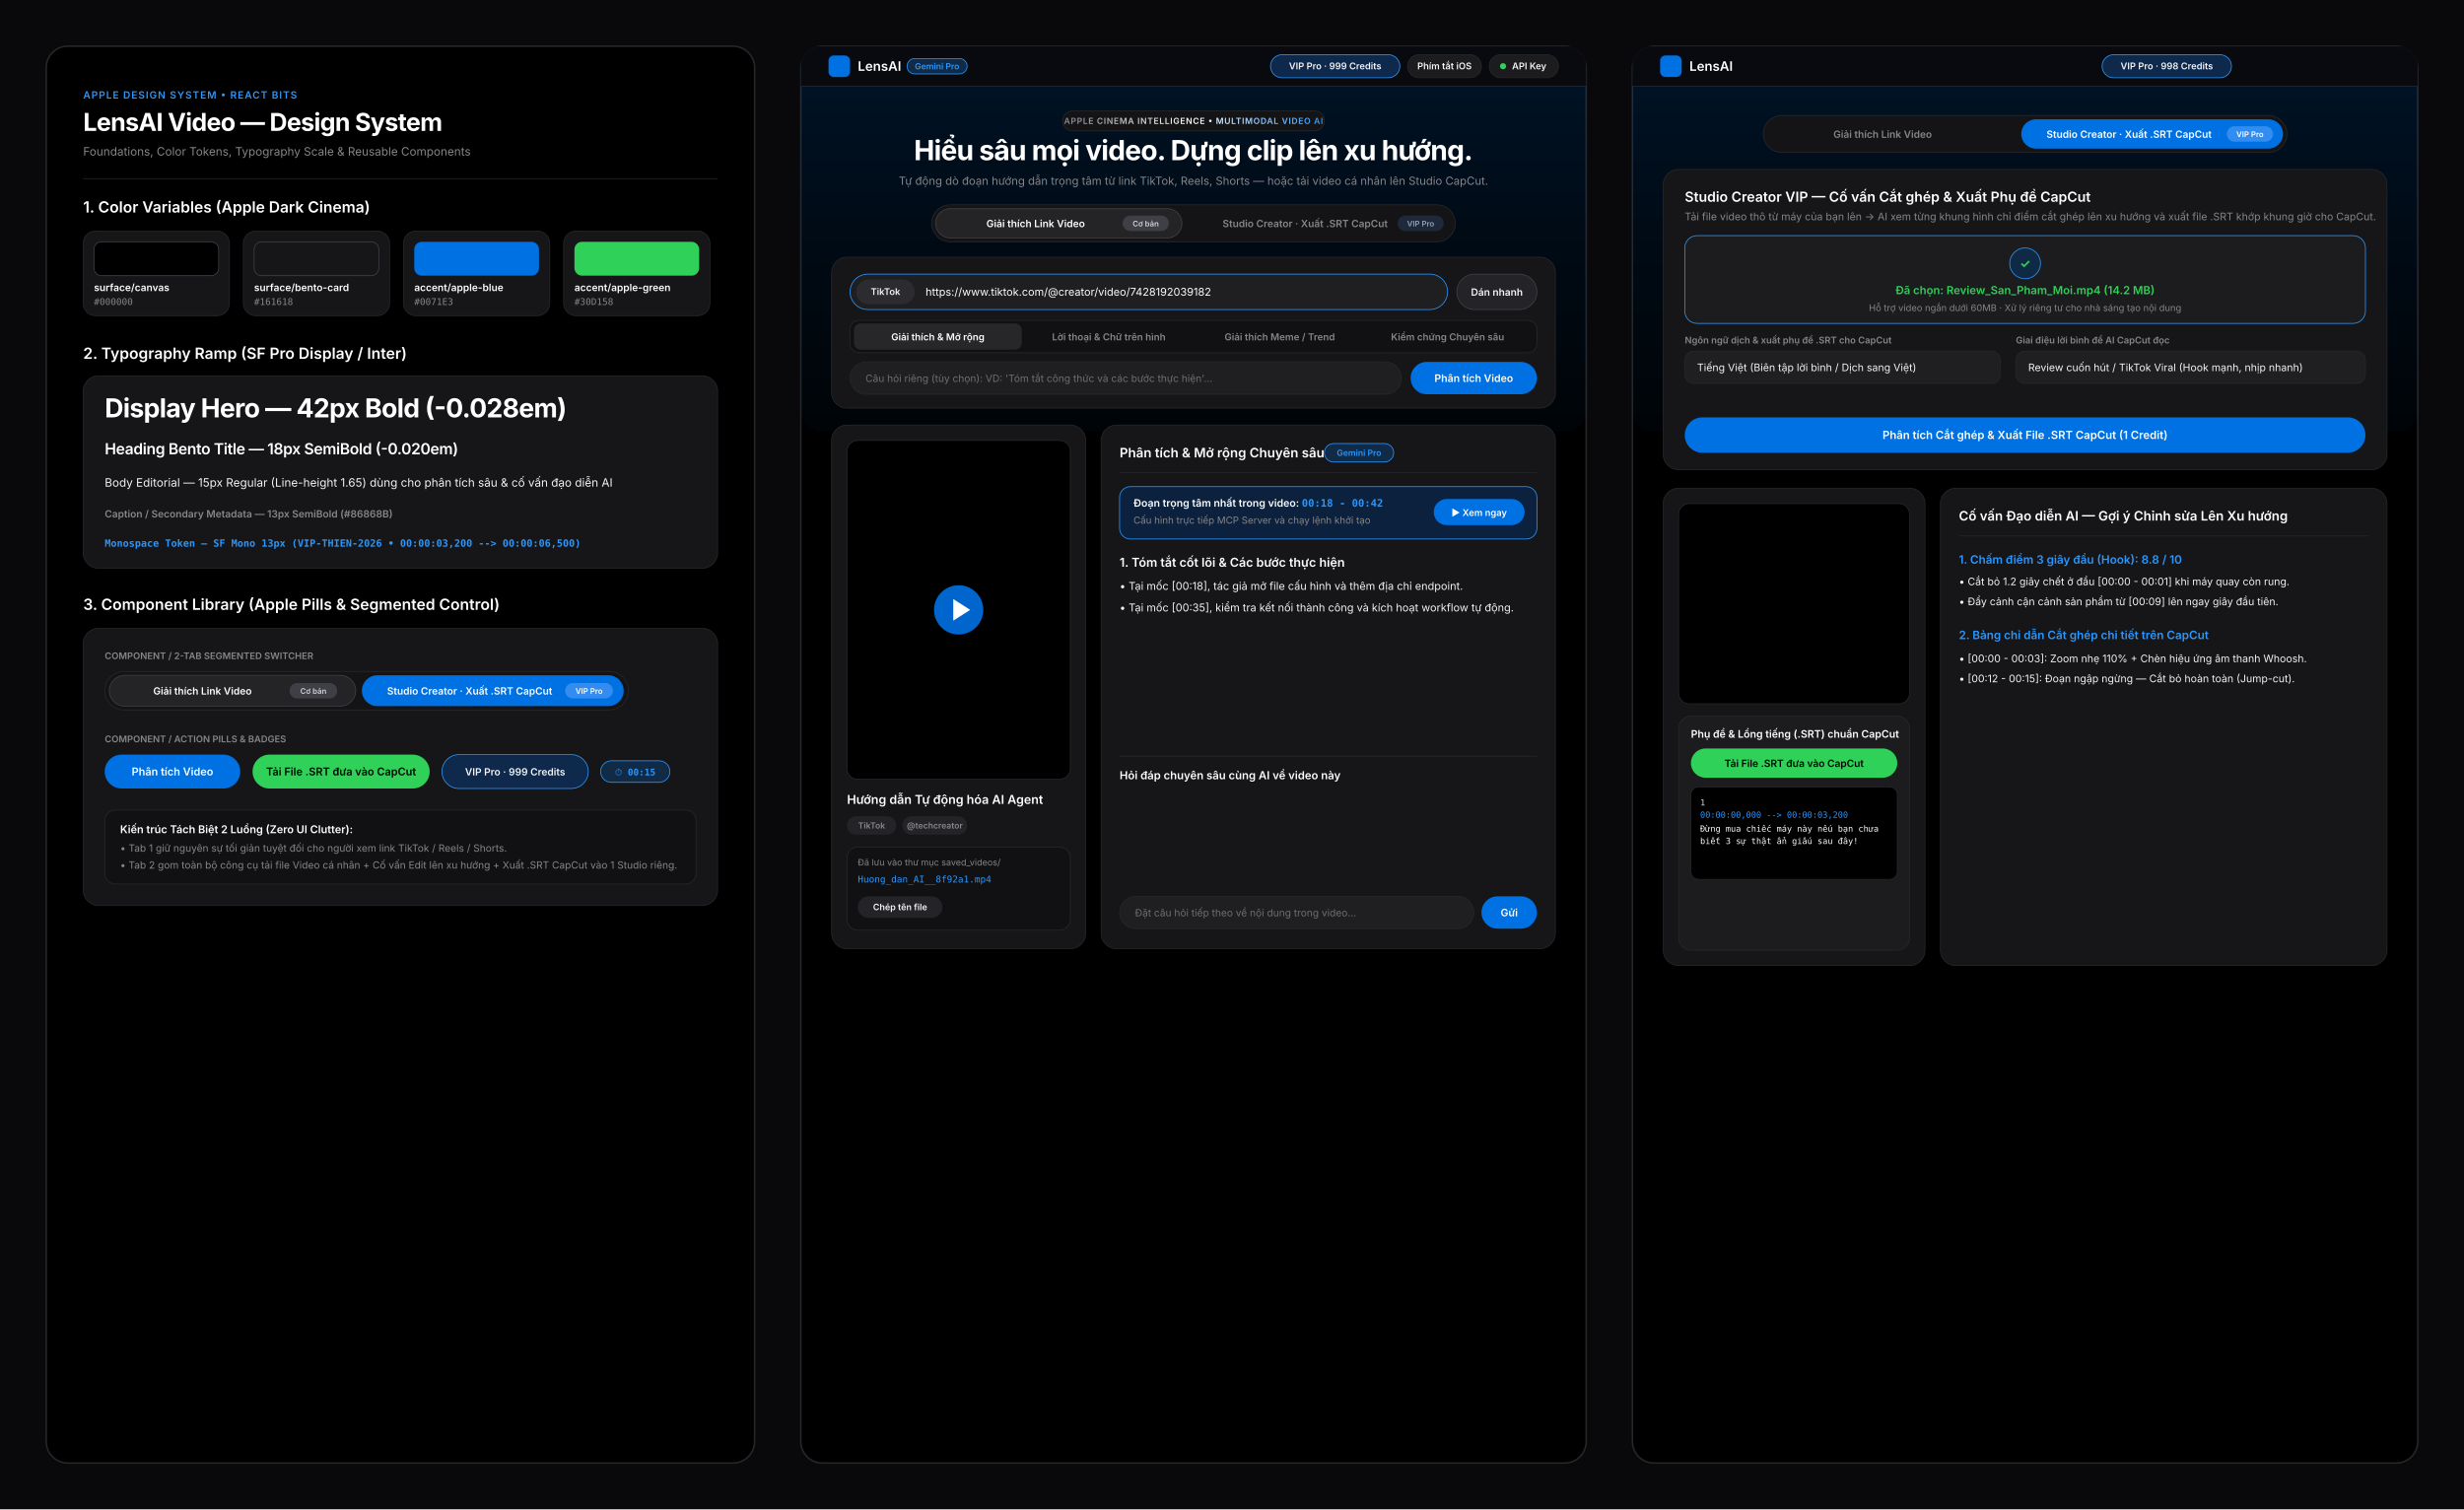
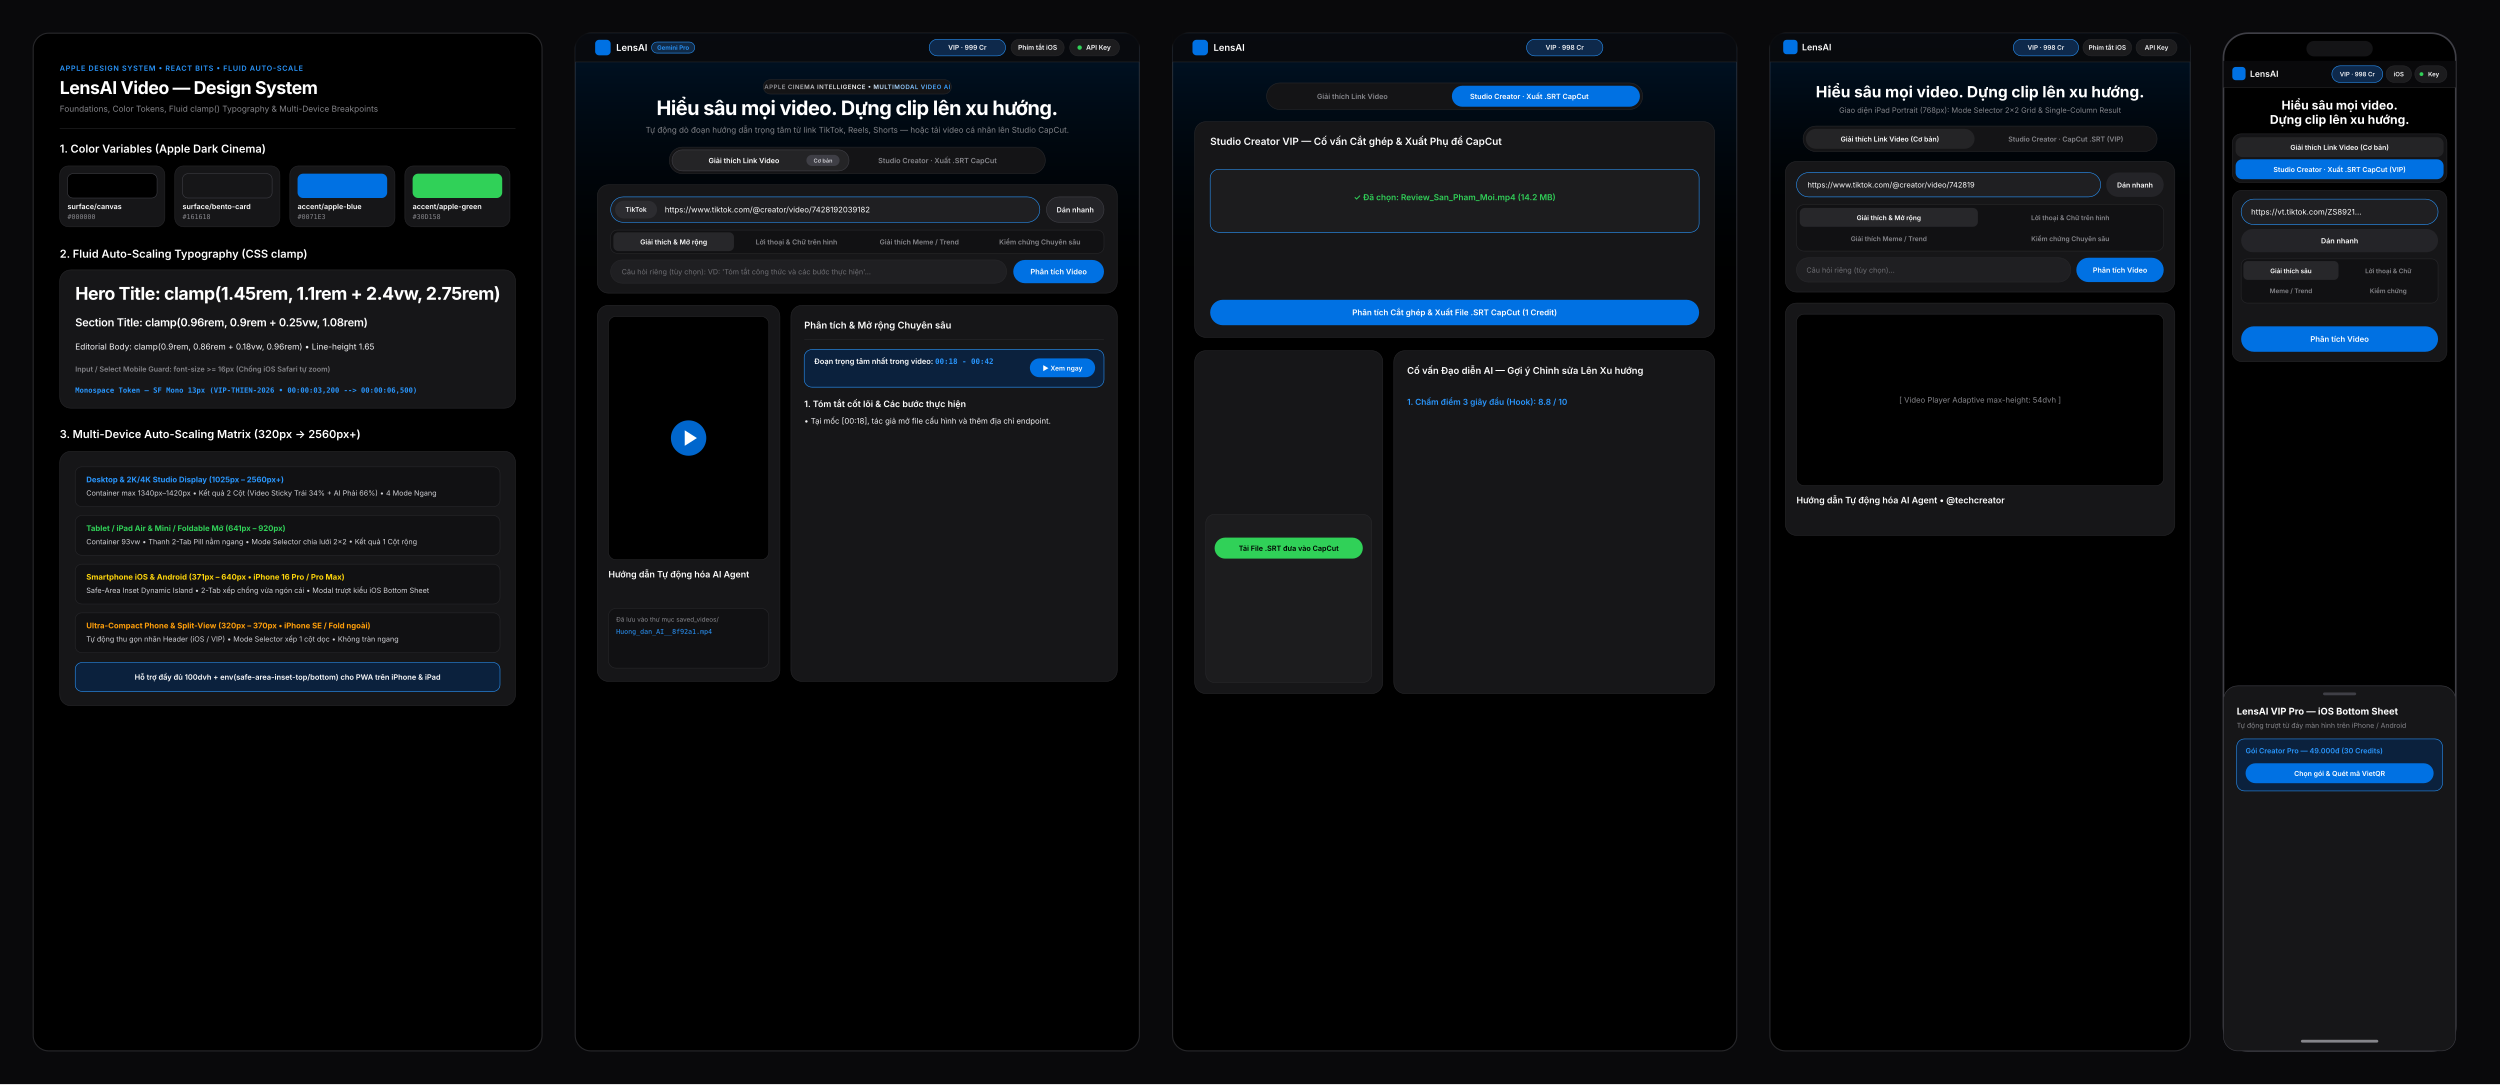
- <svg xmlns="http://www.w3.org/2000/svg" width="3200" height="1960" viewBox="0 0 3200 1960" fill="none">
+ <svg xmlns="http://www.w3.org/2000/svg" width="4520" height="1960" viewBox="0 0 4520 1960" fill="none">
  <defs>
-     <linearGradient id="bgGlow" x1="1600" y1="0" x2="1600" y2="900" gradientUnits="userSpaceOnUse">
+     <linearGradient id="bgGlow" x1="50%" y1="0%" x2="50%" y2="100%">
      <stop offset="0%" stop-color="#0071E3" stop-opacity="0.18" />
      <stop offset="100%" stop-color="#000000" stop-opacity="0" />
    </linearGradient>
    <linearGradient id="shinyText" x1="0%" y1="0%" x2="100%" y2="0%">
      <stop offset="0%" stop-color="#86868B" />
      <stop offset="50%" stop-color="#FFFFFF" />
      <stop offset="100%" stop-color="#2997FF" />
    </linearGradient>
    <style>
      .font-sans { font-family: -apple-system, BlinkMacSystemFont, 'SF Pro Display', 'Inter', sans-serif; }
      .font-mono { font-family: 'SF Mono', ui-monospace, monospace; }
    </style>
  </defs>
-   <rect width="3200" height="1960" fill="#09090B" />
-   <g id="Frame_01_Design_System_Tokens" transform="translate(60, 60)">
+   <rect width="4520" height="1960" fill="#09090B" />
+   <g id="Frame_01_Design_System_and_Fluid_Scale" transform="translate(60, 60)">
    <rect width="920" height="1840" rx="28" fill="#000000" stroke="#27272A" stroke-width="2" />
-     <text x="48" y="68" fill="#2997FF" class="font-sans" font-size="13" font-weight="600" letter-spacing="1.2">APPLE DESIGN SYSTEM • REACT BITS</text>
+     <text x="48" y="68" fill="#2997FF" class="font-sans" font-size="13" font-weight="600" letter-spacing="1.2">APPLE DESIGN SYSTEM • REACT BITS • FLUID AUTO-SCALE</text>
    <text x="48" y="110" fill="#FFFFFF" class="font-sans" font-size="32" font-weight="700" letter-spacing="-0.8">LensAI Video — Design System</text>
-     <text x="48" y="142" fill="#86868B" class="font-sans" font-size="15" font-weight="400">Foundations, Color Tokens, Typography Scale &amp; Reusable Components</text>
+     <text x="48" y="142" fill="#86868B" class="font-sans" font-size="15" font-weight="400">Foundations, Color Tokens, Fluid clamp() Typography &amp; Multi-Device Breakpoints</text>
    <line x1="48" y1="172" x2="872" y2="172" stroke="#27272A" stroke-width="1" />
    <text x="48" y="216" fill="#FFFFFF" class="font-sans" font-size="20" font-weight="600">1. Color Variables (Apple Dark Cinema)</text>
    <g id="Token_Canvas_Black" transform="translate(48, 240)">
      <rect width="190" height="110" rx="16" fill="#161618" stroke="#27272A" />
      <rect x="14" y="14" width="162" height="44" rx="10" fill="#000000" stroke="#3F3F46" />
      <text x="14" y="78" fill="#FFFFFF" class="font-sans" font-size="13" font-weight="600">surface/canvas</text>
      <text x="14" y="96" fill="#86868B" class="font-mono" font-size="12">#000000</text>
    </g>
    <g id="Token_Bento_Card" transform="translate(256, 240)">
      <rect width="190" height="110" rx="16" fill="#161618" stroke="#27272A" />
      <rect x="14" y="14" width="162" height="44" rx="10" fill="#161618" stroke="#3F3F46" />
      <text x="14" y="78" fill="#FFFFFF" class="font-sans" font-size="13" font-weight="600">surface/bento-card</text>
      <text x="14" y="96" fill="#86868B" class="font-mono" font-size="12">#161618</text>
    </g>
    <g id="Token_Apple_Blue" transform="translate(464, 240)">
      <rect width="190" height="110" rx="16" fill="#161618" stroke="#27272A" />
      <rect x="14" y="14" width="162" height="44" rx="10" fill="#0071E3" />
      <text x="14" y="78" fill="#FFFFFF" class="font-sans" font-size="13" font-weight="600">accent/apple-blue</text>
      <text x="14" y="96" fill="#86868B" class="font-mono" font-size="12">#0071E3</text>
    </g>
    <g id="Token_Apple_Green" transform="translate(672, 240)">
      <rect width="190" height="110" rx="16" fill="#161618" stroke="#27272A" />
      <rect x="14" y="14" width="162" height="44" rx="10" fill="#30D158" />
      <text x="14" y="78" fill="#FFFFFF" class="font-sans" font-size="13" font-weight="600">accent/apple-green</text>
      <text x="14" y="96" fill="#86868B" class="font-mono" font-size="12">#30D158</text>
    </g>
-     <text x="48" y="406" fill="#FFFFFF" class="font-sans" font-size="20" font-weight="600">2. Typography Ramp (SF Pro Display / Inter)</text>
+     <text x="48" y="406" fill="#FFFFFF" class="font-sans" font-size="20" font-weight="600">2. Fluid Auto-Scaling Typography (CSS clamp)</text>
    <g id="Typography_Card" transform="translate(48, 428)">
      <rect width="824" height="250" rx="20" fill="#161618" stroke="#27272A" />
-       <text x="28" y="54" fill="#FFFFFF" class="font-sans" font-size="34" font-weight="700" letter-spacing="-0.8">Display Hero — 42px Bold (-0.028em)</text>
-       <text x="28" y="102" fill="#FFFFFF" class="font-sans" font-size="20" font-weight="600" letter-spacing="-0.4">Heading Bento Title — 18px SemiBold (-0.020em)</text>
-       <text x="28" y="144" fill="#F5F5F7" class="font-sans" font-size="15" font-weight="400">Body Editorial — 15px Regular (Line-height 1.65) dùng cho phân tích sâu &amp; cố vấn đạo diễn AI</text>
-       <text x="28" y="184" fill="#86868B" class="font-sans" font-size="13" font-weight="600">Caption / Secondary Metadata — 13px SemiBold (#86868B)</text>
+       <text x="28" y="54" fill="#FFFFFF" class="font-sans" font-size="32" font-weight="700" letter-spacing="-0.8">Hero Title: clamp(1.45rem, 1.1rem + 2.4vw, 2.75rem)</text>
+       <text x="28" y="102" fill="#FFFFFF" class="font-sans" font-size="20" font-weight="600" letter-spacing="-0.4">Section Title: clamp(0.96rem, 0.9rem + 0.25vw, 1.08rem)</text>
+       <text x="28" y="144" fill="#F5F5F7" class="font-sans" font-size="15" font-weight="400">Editorial Body: clamp(0.9rem, 0.86rem + 0.18vw, 0.96rem) • Line-height 1.65</text>
+       <text x="28" y="184" fill="#86868B" class="font-sans" font-size="13" font-weight="600">Input / Select Mobile Guard: font-size &gt;= 16px (Chống iOS Safari tự zoom)</text>
      <text x="28" y="222" fill="#2997FF" class="font-mono" font-size="13" font-weight="600">Monospace Token — SF Mono 13px (VIP-THIEN-2026 • 00:00:03,200 --&gt; 00:00:06,500)</text>
    </g>
-     <text x="48" y="732" fill="#FFFFFF" class="font-sans" font-size="20" font-weight="600">3. Component Library (Apple Pills &amp; Segmented Control)</text>
-     <g id="Component_Showcase" transform="translate(48, 756)">
-       <rect width="824" height="360" rx="20" fill="#161618" stroke="#27272A" />
-       <text x="28" y="40" fill="#86868B" class="font-sans" font-size="12" font-weight="600">COMPONENT / 2-TAB SEGMENTED SWITCHER</text>
-       <rect x="28" y="56" width="680" height="50" rx="25" fill="#141416" stroke="#27272A" />
-       <rect x="34" y="61" width="320" height="40" rx="20" fill="#242426" stroke="#3F3F46" />
-       <text x="155" y="86" fill="#FFFFFF" class="font-sans" font-size="13" font-weight="600" text-anchor="middle">Giải thích Link Video</text>
-       <rect x="268" y="71" width="62" height="20" rx="10" fill="#3F3F46" />
-       <text x="299" y="85" fill="#D2D2D7" class="font-sans" font-size="10" font-weight="600" text-anchor="middle">Cơ bản</text>
-       <rect x="362" y="61" width="340" height="40" rx="20" fill="#0071E3" />
-       <text x="502" y="86" fill="#FFFFFF" class="font-sans" font-size="13" font-weight="600" text-anchor="middle">Studio Creator · Xuất .SRT CapCut</text>
-       <rect x="626" y="71" width="62" height="20" rx="10" fill="#338DF0" />
-       <text x="657" y="85" fill="#FFFFFF" class="font-sans" font-size="10" font-weight="600" text-anchor="middle">VIP Pro</text>
-       <text x="28" y="148" fill="#86868B" class="font-sans" font-size="12" font-weight="600">COMPONENT / ACTION PILLS &amp; BADGES</text>
-       <rect x="28" y="164" width="176" height="44" rx="22" fill="#0071E3" />
-       <text x="116" y="191" fill="#FFFFFF" class="font-sans" font-size="14" font-weight="600" text-anchor="middle">Phân tích Video</text>
-       <rect x="220" y="164" width="230" height="44" rx="22" fill="#30D158" />
-       <text x="335" y="191" fill="#000000" class="font-sans" font-size="14" font-weight="600" text-anchor="middle">Tải File .SRT đưa vào CapCut</text>
-       <rect x="466" y="164" width="190" height="44" rx="22" fill="#0E294B" stroke="#2997FF" />
-       <text x="561" y="191" fill="#F5F5F7" class="font-sans" font-size="13" font-weight="600" text-anchor="middle">VIP Pro · 999 Credits</text>
-       <rect x="672" y="172" width="90" height="28" rx="14" fill="#112A46" stroke="#2997FF" />
-       <text x="717" y="191" fill="#2997FF" class="font-mono" font-size="12" font-weight="600" text-anchor="middle">⏱ 00:15</text>
-       <rect x="28" y="236" width="768" height="96" rx="14" fill="#111113" stroke="#27272A" />
-       <text x="48" y="266" fill="#FFFFFF" class="font-sans" font-size="14" font-weight="600">Kiến trúc Tách Biệt 2 Luồng (Zero UI Clutter):</text>
-       <text x="48" y="290" fill="#86868B" class="font-sans" font-size="13">• Tab 1 giữ nguyên sự tối giản tuyệt đối cho người xem link TikTok / Reels / Shorts.</text>
-       <text x="48" y="312" fill="#86868B" class="font-sans" font-size="13">• Tab 2 gom toàn bộ công cụ tải file Video cá nhân + Cố vấn Edit lên xu hướng + Xuất .SRT CapCut vào 1 Studio riêng.</text>
-     </g>
-   </g>
-   <g id="Frame_02_Screen_Tab1_Link_Mode" transform="translate(1040, 60)">
+     <text x="48" y="732" fill="#FFFFFF" class="font-sans" font-size="20" font-weight="600">3. Multi-Device Auto-Scaling Matrix (320px → 2560px+)</text>
+     <g id="Responsive_Matrix_Card" transform="translate(48, 756)">
+       <rect width="824" height="460" rx="20" fill="#161618" stroke="#27272A" />
+       <rect x="28" y="28" width="768" height="72" rx="12" fill="#111113" stroke="#27272A" />
+       <text x="48" y="56" fill="#2997FF" class="font-sans" font-size="14" font-weight="700">Desktop &amp; 2K/4K Studio Display (1025px – 2560px+)</text>
+       <text x="48" y="80" fill="#D2D2D7" class="font-sans" font-size="13">Container max 1340px–1420px • Kết quả 2 Cột (Video Sticky Trái 34% + AI Phải 66%) • 4 Mode Ngang</text>
+       <rect x="28" y="116" width="768" height="72" rx="12" fill="#111113" stroke="#27272A" />
+       <text x="48" y="144" fill="#30D158" class="font-sans" font-size="14" font-weight="700">Tablet / iPad Air &amp; Mini / Foldable Mở (641px – 920px)</text>
+       <text x="48" y="168" fill="#D2D2D7" class="font-sans" font-size="13">Container 93vw • Thanh 2-Tab Pill nằm ngang • Mode Selector chia lưới 2×2 • Kết quả 1 Cột rộng</text>
+       <rect x="28" y="204" width="768" height="72" rx="12" fill="#111113" stroke="#27272A" />
+       <text x="48" y="232" fill="#FFD60A" class="font-sans" font-size="14" font-weight="700">Smartphone iOS &amp; Android (371px – 640px • iPhone 16 Pro / Pro Max)</text>
+       <text x="48" y="256" fill="#D2D2D7" class="font-sans" font-size="13">Safe-Area Inset Dynamic Island • 2-Tab xếp chồng vừa ngón cái • Modal trượt kiểu iOS Bottom Sheet</text>
+       <rect x="28" y="292" width="768" height="72" rx="12" fill="#111113" stroke="#27272A" />
+       <text x="48" y="320" fill="#FF9F0A" class="font-sans" font-size="14" font-weight="700">Ultra-Compact Phone &amp; Split-View (320px – 370px • iPhone SE / Fold ngoài)</text>
+       <text x="48" y="344" fill="#D2D2D7" class="font-sans" font-size="13">Tự động thu gọn nhãn Header (iOS / VIP) • Mode Selector xếp 1 cột dọc • Không tràn ngang</text>
+       <rect x="28" y="382" width="768" height="52" rx="12" fill="#0B213D" stroke="#2997FF" />
+       <text x="412" y="413" fill="#FFFFFF" class="font-sans" font-size="13.5" font-weight="600" text-anchor="middle">Hỗ trợ đầy đủ 100dvh + env(safe-area-inset-top/bottom) cho PWA trên iPhone &amp; iPad</text>
+     </g>
+   </g>
+   <g id="Frame_02_Desktop_Tab1_Link_Mode" transform="translate(1040, 60)">
    <rect width="1020" height="1840" rx="28" fill="#000000" stroke="#27272A" stroke-width="2" />
    <rect width="1020" height="500" rx="28" fill="url(#bgGlow)" />
    <g id="Nav_Bar_Tab1">
-       <rect width="1020" height="52" rx="0" fill="#09090B" opacity="0.88" />
+       <rect width="1020" height="52" fill="#09090B" opacity="0.88" />
      <line x1="0" y1="52" x2="1020" y2="52" stroke="#27272A" />
      <rect x="36" y="12" width="28" height="28" rx="7" fill="#0071E3" />
      <text x="74" y="32" fill="#FFFFFF" class="font-sans" font-size="17" font-weight="600">LensAI</text>
      <rect x="138" y="16" width="78" height="20" rx="10" fill="#112A46" stroke="#2997FF" />
      <text x="177" y="30" fill="#2997FF" class="font-sans" font-size="11" font-weight="600" text-anchor="middle">Gemini Pro</text>
-       <rect x="610" y="11" width="168" height="30" rx="15" fill="#0E294B" stroke="#2997FF" />
-       <text x="694" y="30" fill="#F5F5F7" class="font-sans" font-size="12" font-weight="600" text-anchor="middle">VIP Pro · 999 Credits</text>
+       <rect x="640" y="11" width="138" height="30" rx="15" fill="#0E294B" stroke="#2997FF" />
+       <text x="709" y="30" fill="#F5F5F7" class="font-sans" font-size="12" font-weight="600" text-anchor="middle">VIP · 999 Cr</text>
      <rect x="788" y="11" width="96" height="30" rx="15" fill="#1C1C1E" stroke="#27272A" />
      <text x="836" y="30" fill="#F5F5F7" class="font-sans" font-size="12" font-weight="600" text-anchor="middle">Phím tắt iOS</text>
      <rect x="894" y="11" width="90" height="30" rx="15" fill="#1C1C1E" stroke="#27272A" />
      <circle cx="912" cy="26" r="4" fill="#30D158" />
      <text x="946" y="30" fill="#F5F5F7" class="font-sans" font-size="12" font-weight="600" text-anchor="middle">API Key</text>
    </g>
    <g id="Hero_Tab1" transform="translate(0, 84)">
      <rect x="340" y="0" width="340" height="26" rx="13" fill="#141416" stroke="#27272A" />
      <text x="510" y="17" fill="url(#shinyText)" class="font-sans" font-size="11" font-weight="600" letter-spacing="0.8" text-anchor="middle">APPLE CINEMA INTELLIGENCE • MULTIMODAL VIDEO AI</text>
      <text x="510" y="64" fill="#FFFFFF" class="font-sans" font-size="36" font-weight="700" letter-spacing="-0.9" text-anchor="middle">Hiểu sâu mọi video. Dựng clip lên xu hướng.</text>
      <text x="510" y="96" fill="#86868B" class="font-sans" font-size="14.5" text-anchor="middle">Tự động dò đoạn hướng dẫn trọng tâm từ link TikTok, Reels, Shorts — hoặc tải video cá nhân lên Studio CapCut.</text>
    </g>
    <g id="Switcher_Tab1" transform="translate(170, 206)">
      <rect width="680" height="48" rx="24" fill="#141416" stroke="#27272A" />
      <rect x="5" y="5" width="320" height="38" rx="19" fill="#242426" stroke="#3F3F46" />
      <text x="135" y="29" fill="#FFFFFF" class="font-sans" font-size="13" font-weight="600" text-anchor="middle">Giải thích Link Video</text>
      <rect x="248" y="14" width="60" height="20" rx="10" fill="#3F3F46" />
      <text x="278" y="28" fill="#D2D2D7" class="font-sans" font-size="10" font-weight="600" text-anchor="middle">Cơ bản</text>
      <text x="485" y="29" fill="#86868B" class="font-sans" font-size="13" font-weight="600" text-anchor="middle">Studio Creator · Xuất .SRT CapCut</text>
-       <rect x="605" y="14" width="60" height="20" rx="10" fill="#1E293B" />
-       <text x="635" y="28" fill="#94A3B8" class="font-sans" font-size="10" font-weight="600" text-anchor="middle">VIP Pro</text>
    </g>
    <g id="Card_Input_Link" transform="translate(40, 274)">
      <rect width="940" height="196" rx="20" fill="#161618" stroke="#27272A" />
      <rect x="24" y="22" width="776" height="46" rx="23" fill="#1F1F22" stroke="#2997FF" />
      <rect x="32" y="29" width="76" height="32" rx="16" fill="#2C2C30" />
      <text x="70" y="49" fill="#F5F5F7" class="font-sans" font-size="12" font-weight="600" text-anchor="middle">TikTok</text>
      <text x="122" y="50" fill="#FFFFFF" class="font-sans" font-size="14">https://www.tiktok.com/@creator/video/7428192039182</text>
      <rect x="812" y="22" width="104" height="46" rx="23" fill="#242428" stroke="#3F3F46" />
      <text x="864" y="50" fill="#F5F5F7" class="font-sans" font-size="13" font-weight="600" text-anchor="middle">Dán nhanh</text>
      <rect x="24" y="82" width="892" height="42" rx="12" fill="#111113" stroke="#27272A" />
      <rect x="29" y="86" width="218" height="34" rx="9" fill="#27272A" />
      <text x="138" y="108" fill="#FFFFFF" class="font-sans" font-size="12.5" font-weight="600" text-anchor="middle">Giải thích &amp; Mở rộng</text>
      <text x="360" y="108" fill="#86868B" class="font-sans" font-size="12.5" font-weight="600" text-anchor="middle">Lời thoại &amp; Chữ trên hình</text>
      <text x="582" y="108" fill="#86868B" class="font-sans" font-size="12.5" font-weight="600" text-anchor="middle">Giải thích Meme / Trend</text>
      <text x="800" y="108" fill="#86868B" class="font-sans" font-size="12.5" font-weight="600" text-anchor="middle">Kiểm chứng Chuyên sâu</text>
      <rect x="24" y="136" width="716" height="42" rx="21" fill="#1F1F22" stroke="#27272A" />
      <text x="44" y="162" fill="#6E6E73" class="font-sans" font-size="13">Câu hỏi riêng (tùy chọn): VD: 'Tóm tắt công thức và các bước thực hiện'...</text>
      <rect x="752" y="136" width="164" height="42" rx="21" fill="#0071E3" />
      <text x="834" y="162" fill="#FFFFFF" class="font-sans" font-size="13.5" font-weight="600" text-anchor="middle">Phân tích Video</text>
    </g>
    <g id="Result_Grid_Tab1" transform="translate(40, 492)">
      <rect width="330" height="680" rx="20" fill="#161618" stroke="#27272A" />
      <rect x="20" y="20" width="290" height="440" rx="14" fill="#000000" stroke="#27272A" />
      <circle cx="165" cy="240" r="32" fill="#0071E3" opacity="0.9" />
      <polygon points="158,226 158,254 180,240" fill="#FFFFFF" />
      <text x="20" y="492" fill="#FFFFFF" class="font-sans" font-size="16" font-weight="600">Hướng dẫn Tự động hóa AI Agent</text>
-       <rect x="20" y="508" width="64" height="24" rx="12" fill="#242428" />
-       <text x="52" y="524" fill="#86868B" class="font-sans" font-size="11" font-weight="600" text-anchor="middle">TikTok</text>
-       <rect x="92" y="508" width="84" height="24" rx="12" fill="#242428" />
-       <text x="134" y="524" fill="#86868B" class="font-sans" font-size="11" font-weight="600" text-anchor="middle">@techcreator</text>
      <rect x="20" y="548" width="290" height="108" rx="14" fill="#111113" stroke="#27272A" />
      <text x="34" y="572" fill="#86868B" class="font-sans" font-size="11.5">Đã lưu vào thư mục saved_videos/</text>
      <text x="34" y="594" fill="#2997FF" class="font-mono" font-size="12">Huong_dan_AI__8f92a1.mp4</text>
-       <rect x="34" y="612" width="110" height="28" rx="14" fill="#242428" />
-       <text x="89" y="630" fill="#F5F5F7" class="font-sans" font-size="11.5" font-weight="600" text-anchor="middle">Chép tên file</text>
      <g transform="translate(350, 0)">
        <rect width="590" height="680" rx="20" fill="#161618" stroke="#27272A" />
        <text x="24" y="42" fill="#FFFFFF" class="font-sans" font-size="17" font-weight="600">Phân tích &amp; Mở rộng Chuyên sâu</text>
-         <rect x="290" y="24" width="90" height="24" rx="12" fill="#112A46" stroke="#2997FF" />
-         <text x="335" y="40" fill="#2997FF" class="font-sans" font-size="11" font-weight="600" text-anchor="middle">Gemini Pro</text>
        <line x1="24" y1="62" x2="566" y2="62" stroke="#27272A" />
        <rect x="24" y="80" width="542" height="68" rx="14" fill="#0B213D" stroke="#2997FF" />
        <text x="42" y="106" fill="#FFFFFF" class="font-sans" font-size="13.5" font-weight="600">Đoạn trọng tâm nhất trong video: <tspan fill="#2997FF" class="font-mono">00:18 - 00:42</tspan>
        </text>
-         <text x="42" y="128" fill="#86868B" class="font-sans" font-size="12.5">Cấu hình trực tiếp MCP Server và chạy lệnh khởi tạo</text>
        <rect x="432" y="96" width="118" height="34" rx="17" fill="#0071E3" />
        <text x="491" y="118" fill="#FFFFFF" class="font-sans" font-size="12" font-weight="600" text-anchor="middle">▶ Xem ngay</text>
        <text x="24" y="184" fill="#FFFFFF" class="font-sans" font-size="16" font-weight="600">1. Tóm tắt cốt lõi &amp; Các bước thực hiện</text>
        <text x="24" y="214" fill="#F5F5F7" class="font-sans" font-size="14">• Tại mốc [00:18], tác giả mở file cấu hình và thêm địa chỉ endpoint.</text>
-         <text x="24" y="242" fill="#F5F5F7" class="font-sans" font-size="14">• Tại mốc [00:35], kiểm tra kết nối thành công và kích hoạt workflow tự động.</text>
-         <line x1="24" y1="430" x2="566" y2="430" stroke="#27272A" />
-         <text x="24" y="460" fill="#FFFFFF" class="font-sans" font-size="14.5" font-weight="600">Hỏi đáp chuyên sâu cùng AI về video này</text>
-         <rect x="24" y="612" width="460" height="42" rx="21" fill="#1F1F22" stroke="#27272A" />
-         <text x="44" y="638" fill="#6E6E73" class="font-sans" font-size="13">Đặt câu hỏi tiếp theo về nội dung trong video...</text>
-         <rect x="494" y="612" width="72" height="42" rx="21" fill="#0071E3" />
-         <text x="530" y="638" fill="#FFFFFF" class="font-sans" font-size="13.5" font-weight="600" text-anchor="middle">Gửi</text>
      </g>
    </g>
  </g>
-   <g id="Frame_03_Screen_Tab2_Studio_Creator_VIP" transform="translate(2120, 60)">
+   <g id="Frame_03_Desktop_Tab2_Studio_Creator_VIP" transform="translate(2120, 60)">
    <rect width="1020" height="1840" rx="28" fill="#000000" stroke="#27272A" stroke-width="2" />
    <rect width="1020" height="500" rx="28" fill="url(#bgGlow)" />
-     <g id="Nav_Bar_Tab2">
-       <rect width="1020" height="52" fill="#09090B" opacity="0.88" />
-       <line x1="0" y1="52" x2="1020" y2="52" stroke="#27272A" />
-       <rect x="36" y="12" width="28" height="28" rx="7" fill="#0071E3" />
-       <text x="74" y="32" fill="#FFFFFF" class="font-sans" font-size="17" font-weight="600">LensAI</text>
-       <rect x="610" y="11" width="168" height="30" rx="15" fill="#0E294B" stroke="#2997FF" />
-       <text x="694" y="30" fill="#F5F5F7" class="font-sans" font-size="12" font-weight="600" text-anchor="middle">VIP Pro · 998 Credits</text>
-     </g>
-     <g id="Switcher_Tab2" transform="translate(170, 90)">
+     <rect width="1020" height="52" fill="#09090B" opacity="0.88" />
+     <line x1="0" y1="52" x2="1020" y2="52" stroke="#27272A" />
+     <rect x="36" y="12" width="28" height="28" rx="7" fill="#0071E3" />
+     <text x="74" y="32" fill="#FFFFFF" class="font-sans" font-size="17" font-weight="600">LensAI</text>
+     <rect x="640" y="11" width="138" height="30" rx="15" fill="#0E294B" stroke="#2997FF" />
+     <text x="709" y="30" fill="#F5F5F7" class="font-sans" font-size="12" font-weight="600" text-anchor="middle">VIP · 998 Cr</text>
+     <g transform="translate(170, 90)">
      <rect width="680" height="48" rx="24" fill="#141416" stroke="#27272A" />
      <text x="155" y="29" fill="#86868B" class="font-sans" font-size="13" font-weight="600" text-anchor="middle">Giải thích Link Video</text>
      <rect x="335" y="5" width="340" height="38" rx="19" fill="#0071E3" />
      <text x="475" y="29" fill="#FFFFFF" class="font-sans" font-size="13" font-weight="600" text-anchor="middle">Studio Creator · Xuất .SRT CapCut</text>
-       <rect x="602" y="14" width="60" height="20" rx="10" fill="#338DF0" />
-       <text x="632" y="28" fill="#FFFFFF" class="font-sans" font-size="10" font-weight="600" text-anchor="middle">VIP Pro</text>
-     </g>
-     <g id="Card_Studio_Upload" transform="translate(40, 160)">
+     </g>
+     <g transform="translate(40, 160)">
      <rect width="940" height="390" rx="20" fill="#161618" stroke="#27272A" />
      <text x="28" y="42" fill="#FFFFFF" class="font-sans" font-size="18" font-weight="600">Studio Creator VIP — Cố vấn Cắt ghép &amp; Xuất Phụ đề CapCut</text>
-       <text x="28" y="66" fill="#86868B" class="font-sans" font-size="13.5">Tải file video thô từ máy của bạn lên → AI xem từng khung hình chỉ điểm cắt ghép lên xu hướng và xuất file .SRT khớp khung giờ cho CapCut.</text>
      <rect x="28" y="86" width="884" height="114" rx="16" fill="#1C1C1E" stroke="#2997FF" />
-       <circle cx="470" cy="122" r="20" fill="#102A45" stroke="#2997FF" />
-       <text x="470" y="128" fill="#30D158" class="font-sans" font-size="16" font-weight="700" text-anchor="middle">✓</text>
-       <text x="470" y="162" fill="#30D158" class="font-sans" font-size="14.5" font-weight="600" text-anchor="middle">Đã chọn: Review_San_Pham_Moi.mp4 (14.2 MB)</text>
-       <text x="470" y="184" fill="#86868B" class="font-sans" font-size="12" text-anchor="middle">Hỗ trợ video ngắn dưới 60MB · Xử lý riêng tư cho nhà sáng tạo nội dung</text>
-       <text x="28" y="226" fill="#86868B" class="font-sans" font-size="12" font-weight="600">Ngôn ngữ dịch &amp; xuất phụ đề .SRT cho CapCut</text>
-       <rect x="28" y="236" width="410" height="42" rx="12" fill="#1F1F22" stroke="#27272A" />
-       <text x="44" y="262" fill="#F5F5F7" class="font-sans" font-size="13.5">Tiếng Việt (Biên tập lời bình / Dịch sang Việt)</text>
-       <text x="458" y="226" fill="#86868B" class="font-sans" font-size="12" font-weight="600">Giai điệu lời bình để AI CapCut đọc</text>
-       <rect x="458" y="236" width="454" height="42" rx="12" fill="#1F1F22" stroke="#27272A" />
-       <text x="474" y="262" fill="#F5F5F7" class="font-sans" font-size="13.5">Review cuốn hút / TikTok Viral (Hook mạnh, nhịp nhanh)</text>
+       <text x="470" y="142" fill="#30D158" class="font-sans" font-size="15" font-weight="600" text-anchor="middle">✓ Đã chọn: Review_San_Pham_Moi.mp4 (14.2 MB)</text>
      <rect x="28" y="322" width="884" height="46" rx="23" fill="#0071E3" />
      <text x="470" y="350" fill="#FFFFFF" class="font-sans" font-size="14.5" font-weight="600" text-anchor="middle">Phân tích Cắt ghép &amp; Xuất File .SRT CapCut (1 Credit)</text>
    </g>
-     <g id="Studio_Result_Grid" transform="translate(40, 574)">
+     <g transform="translate(40, 574)">
      <rect width="340" height="620" rx="20" fill="#161618" stroke="#27272A" />
-       <rect x="20" y="20" width="300" height="260" rx="14" fill="#000000" stroke="#27272A" />
      <rect x="20" y="296" width="300" height="304" rx="16" fill="#1C1C1E" stroke="#27272A" />
-       <text x="36" y="324" fill="#FFFFFF" class="font-sans" font-size="13.5" font-weight="600">Phụ đề &amp; Lồng tiếng (.SRT) chuẩn CapCut</text>
      <rect x="36" y="338" width="268" height="38" rx="19" fill="#30D158" />
      <text x="170" y="362" fill="#000000" class="font-sans" font-size="13" font-weight="600" text-anchor="middle">Tải File .SRT đưa vào CapCut</text>
-       <rect x="36" y="388" width="268" height="120" rx="10" fill="#000000" stroke="#27272A" />
-       <text x="48" y="412" fill="#D2D2D7" class="font-mono" font-size="11">1</text>
-       <text x="48" y="428" fill="#2997FF" class="font-mono" font-size="11">00:00:00,000 --&gt; 00:00:03,200</text>
-       <text x="48" y="446" fill="#FFFFFF" class="font-mono" font-size="11">Đừng mua chiếc máy này nếu bạn chưa</text>
-       <text x="48" y="462" fill="#FFFFFF" class="font-mono" font-size="11">biết 3 sự thật ẩn giấu sau đây!</text>
      <g transform="translate(360, 0)">
        <rect width="580" height="620" rx="20" fill="#161618" stroke="#27272A" />
        <text x="24" y="42" fill="#FFFFFF" class="font-sans" font-size="17" font-weight="600">Cố vấn Đạo diễn AI — Gợi ý Chỉnh sửa Lên Xu hướng</text>
-         <line x1="24" y1="62" x2="556" y2="62" stroke="#27272A" />
        <text x="24" y="98" fill="#2997FF" class="font-sans" font-size="15" font-weight="600">1. Chấm điểm 3 giây đầu (Hook): 8.8 / 10</text>
-         <text x="24" y="126" fill="#F5F5F7" class="font-sans" font-size="13.5">• Cắt bỏ 1.2 giây chết ở đầu [00:00 - 00:01] khi máy quay còn rung.</text>
-         <text x="24" y="152" fill="#F5F5F7" class="font-sans" font-size="13.5">• Đẩy cảnh cận cảnh sản phẩm từ [00:09] lên ngay giây đầu tiên.</text>
-         <text x="24" y="196" fill="#2997FF" class="font-sans" font-size="15" font-weight="600">2. Bảng chỉ dẫn Cắt ghép chi tiết trên CapCut</text>
-         <text x="24" y="226" fill="#F5F5F7" class="font-sans" font-size="13.5">• [00:00 - 00:03]: Zoom nhẹ 110% + Chèn hiệu ứng âm thanh Whoosh.</text>
-         <text x="24" y="252" fill="#F5F5F7" class="font-sans" font-size="13.5">• [00:12 - 00:15]: Đoạn ngập ngừng — Cắt bỏ hoàn toàn (Jump-cut).</text>
      </g>
    </g>
  </g>
+   <g id="Frame_04_Tablet_iPad_768px_Adaptive" transform="translate(3200, 60)">
+     <rect width="760" height="1840" rx="28" fill="#000000" stroke="#27272A" stroke-width="2" />
+     <rect width="760" height="400" rx="28" fill="url(#bgGlow)" />
+     <rect width="760" height="52" fill="#09090B" opacity="0.9" />
+     <line x1="0" y1="52" x2="760" y2="52" stroke="#27272A" />
+     <rect x="24" y="12" width="26" height="26" rx="6" fill="#0071E3" />
+     <text x="58" y="31" fill="#FFFFFF" class="font-sans" font-size="16" font-weight="600">LensAI</text>
+     <rect x="440" y="11" width="118" height="30" rx="15" fill="#0E294B" stroke="#2997FF" />
+     <text x="499" y="30" fill="#F5F5F7" class="font-sans" font-size="11.5" font-weight="600" text-anchor="middle">VIP · 998 Cr</text>
+     <rect x="566" y="11" width="88" height="30" rx="15" fill="#1C1C1E" stroke="#27272A" />
+     <text x="610" y="30" fill="#F5F5F7" class="font-sans" font-size="11.5" font-weight="600" text-anchor="middle">Phím tắt iOS</text>
+     <rect x="662" y="11" width="74" height="30" rx="15" fill="#1C1C1E" stroke="#27272A" />
+     <text x="699" y="30" fill="#F5F5F7" class="font-sans" font-size="11.5" font-weight="600" text-anchor="middle">API Key</text>
+     <text x="380" y="116" fill="#FFFFFF" class="font-sans" font-size="28" font-weight="700" text-anchor="middle">Hiểu sâu mọi video. Dựng clip lên xu hướng.</text>
+     <text x="380" y="144" fill="#86868B" class="font-sans" font-size="13.5" text-anchor="middle">Giao diện iPad Portrait (768px): Mode Selector 2×2 Grid &amp; Single-Column Result</text>
+     <g transform="translate(60, 168)">
+       <rect width="640" height="46" rx="23" fill="#141416" stroke="#27272A" />
+       <rect x="5" y="5" width="305" height="36" rx="18" fill="#242426" />
+       <text x="157" y="28" fill="#FFFFFF" class="font-sans" font-size="12.5" font-weight="600" text-anchor="middle">Giải thích Link Video (Cơ bản)</text>
+       <text x="475" y="28" fill="#86868B" class="font-sans" font-size="12.5" font-weight="600" text-anchor="middle">Studio Creator · CapCut .SRT (VIP)</text>
+     </g>
+     <g transform="translate(28, 232)">
+       <rect width="704" height="236" rx="20" fill="#161618" stroke="#27272A" />
+       <rect x="20" y="20" width="550" height="44" rx="22" fill="#1F1F22" stroke="#2997FF" />
+       <text x="40" y="47" fill="#FFFFFF" class="font-sans" font-size="13.5">https://www.tiktok.com/@creator/video/742819</text>
+       <rect x="580" y="20" width="104" height="44" rx="22" fill="#242428" />
+       <text x="632" y="47" fill="#FFFFFF" class="font-sans" font-size="12.5" font-weight="600" text-anchor="middle">Dán nhanh</text>
+       <rect x="20" y="78" width="664" height="84" rx="14" fill="#111113" stroke="#27272A" />
+       <rect x="26" y="84" width="322" height="34" rx="9" fill="#27272A" />
+       <text x="187" y="106" fill="#FFFFFF" class="font-sans" font-size="12" font-weight="600" text-anchor="middle">Giải thích &amp; Mở rộng</text>
+       <text x="515" y="106" fill="#86868B" class="font-sans" font-size="12" font-weight="600" text-anchor="middle">Lời thoại &amp; Chữ trên hình</text>
+       <text x="187" y="144" fill="#86868B" class="font-sans" font-size="12" font-weight="600" text-anchor="middle">Giải thích Meme / Trend</text>
+       <text x="515" y="144" fill="#86868B" class="font-sans" font-size="12" font-weight="600" text-anchor="middle">Kiểm chứng Chuyên sâu</text>
+       <rect x="20" y="174" width="496" height="44" rx="22" fill="#1F1F22" stroke="#27272A" />
+       <text x="38" y="201" fill="#6E6E73" class="font-sans" font-size="13">Câu hỏi riêng (tùy chọn)...</text>
+       <rect x="526" y="174" width="158" height="44" rx="22" fill="#0071E3" />
+       <text x="605" y="201" fill="#FFFFFF" class="font-sans" font-size="13" font-weight="600" text-anchor="middle">Phân tích Video</text>
+     </g>
+     <g transform="translate(28, 488)">
+       <rect width="704" height="420" rx="20" fill="#161618" stroke="#27272A" />
+       <rect x="20" y="20" width="664" height="310" rx="14" fill="#000000" stroke="#27272A" />
+       <text x="352" y="180" fill="#86868B" class="font-sans" font-size="14" text-anchor="middle">[ Video Player Adaptive max-height: 54dvh ]</text>
+       <text x="20" y="362" fill="#FFFFFF" class="font-sans" font-size="16" font-weight="600">Hướng dẫn Tự động hóa AI Agent • @techcreator</text>
+     </g>
+   </g>
+   <g id="Frame_05_Mobile_iPhone_393px_and_Bottom_Sheet" transform="translate(4020, 60)">
+     <rect width="420" height="1840" rx="44" fill="#000000" stroke="#3F3F46" stroke-width="3" />
+     <rect x="150" y="14" width="120" height="28" rx="14" fill="#141416" />
+     <g transform="translate(0, 50)">
+       <rect width="420" height="48" fill="#09090B" />
+       <line x1="0" y1="48" x2="420" y2="48" stroke="#27272A" />
+       <rect x="16" y="11" width="24" height="24" rx="6" fill="#0071E3" />
+       <text x="48" y="29" fill="#FFFFFF" class="font-sans" font-size="15.5" font-weight="600">LensAI</text>
+       <rect x="196" y="9" width="92" height="30" rx="15" fill="#0E294B" stroke="#2997FF" />
+       <text x="242" y="28" fill="#F5F5F7" class="font-sans" font-size="11" font-weight="600" text-anchor="middle">VIP · 998 Cr</text>
+       <rect x="294" y="9" width="46" height="30" rx="15" fill="#1C1C1E" stroke="#27272A" />
+       <text x="317" y="28" fill="#F5F5F7" class="font-sans" font-size="11" font-weight="600" text-anchor="middle">iOS</text>
+       <rect x="346" y="9" width="58" height="30" rx="15" fill="#1C1C1E" stroke="#27272A" />
+       <circle cx="358" cy="24" r="3.5" fill="#30D158" />
+       <text x="380" y="28" fill="#F5F5F7" class="font-sans" font-size="11" font-weight="600" text-anchor="middle">Key</text>
+     </g>
+     <g transform="translate(16, 114)">
+       <text x="194" y="24" fill="#FFFFFF" class="font-sans" font-size="22" font-weight="700" text-anchor="middle">Hiểu sâu mọi video.</text>
+       <text x="194" y="50" fill="#FFFFFF" class="font-sans" font-size="22" font-weight="700" text-anchor="middle">Dựng clip lên xu hướng.</text>
+     </g>
+     <g transform="translate(16, 182)">
+       <rect width="388" height="88" rx="16" fill="#141416" stroke="#27272A" />
+       <rect x="6" y="6" width="376" height="36" rx="12" fill="#242426" />
+       <text x="194" y="29" fill="#FFFFFF" class="font-sans" font-size="12.5" font-weight="600" text-anchor="middle">Giải thích Link Video (Cơ bản)</text>
+       <rect x="6" y="46" width="376" height="36" rx="12" fill="#0071E3" />
+       <text x="194" y="69" fill="#FFFFFF" class="font-sans" font-size="12.5" font-weight="600" text-anchor="middle">Studio Creator · Xuất .SRT CapCut (VIP)</text>
+     </g>
+     <g transform="translate(16, 284)">
+       <rect width="388" height="310" rx="18" fill="#161618" stroke="#27272A" />
+       <rect x="16" y="16" width="356" height="46" rx="23" fill="#1F1F22" stroke="#2997FF" />
+       <text x="34" y="44" fill="#FFFFFF" class="font-sans" font-size="14">https://vt.tiktok.com/ZS8921...</text>
+       <rect x="16" y="70" width="356" height="42" rx="21" fill="#242428" />
+       <text x="194" y="96" fill="#FFFFFF" class="font-sans" font-size="13" font-weight="600" text-anchor="middle">Dán nhanh</text>
+       <rect x="16" y="124" width="356" height="80" rx="12" fill="#111113" stroke="#27272A" />
+       <rect x="20" y="128" width="172" height="34" rx="8" fill="#27272A" />
+       <text x="106" y="150" fill="#FFFFFF" class="font-sans" font-size="11.5" font-weight="600" text-anchor="middle">Giải thích sâu</text>
+       <text x="282" y="150" fill="#86868B" class="font-sans" font-size="11.5" font-weight="600" text-anchor="middle">Lời thoại &amp; Chữ</text>
+       <text x="106" y="186" fill="#86868B" class="font-sans" font-size="11.5" font-weight="600" text-anchor="middle">Meme / Trend</text>
+       <text x="282" y="186" fill="#86868B" class="font-sans" font-size="11.5" font-weight="600" text-anchor="middle">Kiểm chứng</text>
+       <rect x="16" y="246" width="356" height="46" rx="23" fill="#0071E3" />
+       <text x="194" y="274" fill="#FFFFFF" class="font-sans" font-size="14" font-weight="600" text-anchor="middle">Phân tích Video</text>
+     </g>
+     <g transform="translate(0, 1180)">
+       <rect width="420" height="660" rx="26" fill="#161618" stroke="#3F3F46" />
+       <rect x="180" y="12" width="60" height="5" rx="2.5" fill="#3F3F46" />
+       <text x="24" y="52" fill="#FFFFFF" class="font-sans" font-size="17" font-weight="700">LensAI VIP Pro — iOS Bottom Sheet</text>
+       <text x="24" y="76" fill="#86868B" class="font-sans" font-size="12.5">Tự động trượt từ đáy màn hình trên iPhone / Android</text>
+       <rect x="24" y="96" width="372" height="94" rx="14" fill="#0B213D" stroke="#2997FF" />
+       <text x="40" y="122" fill="#2997FF" class="font-sans" font-size="13" font-weight="600">Gói Creator Pro — 49.000đ (30 Credits)</text>
+       <rect x="40" y="140" width="340" height="36" rx="18" fill="#0071E3" />
+       <text x="210" y="163" fill="#FFFFFF" class="font-sans" font-size="12.5" font-weight="600" text-anchor="middle">Chọn gói &amp; Quét mã VietQR</text>
+       <rect x="140" y="640" width="140" height="5" rx="2.5" fill="#86868B" />
+     </g>
+   </g>
</svg>
